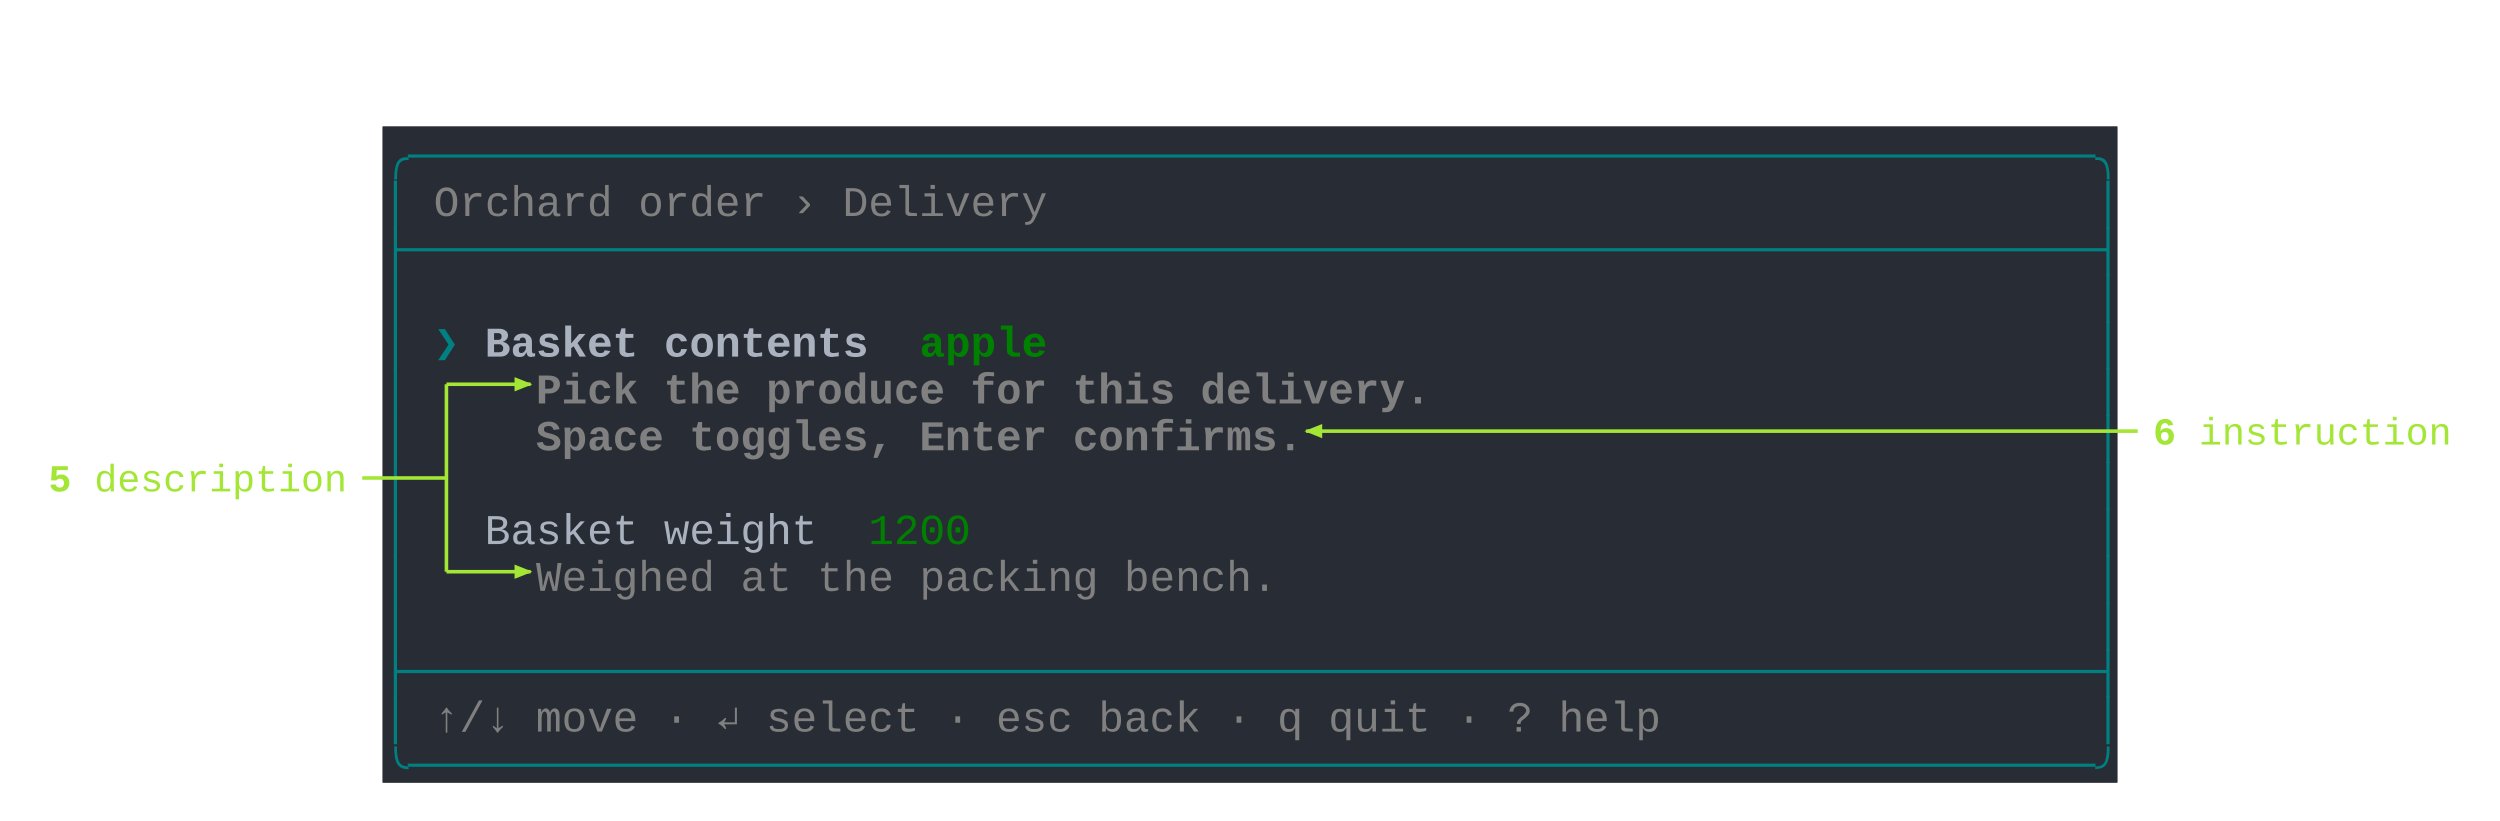
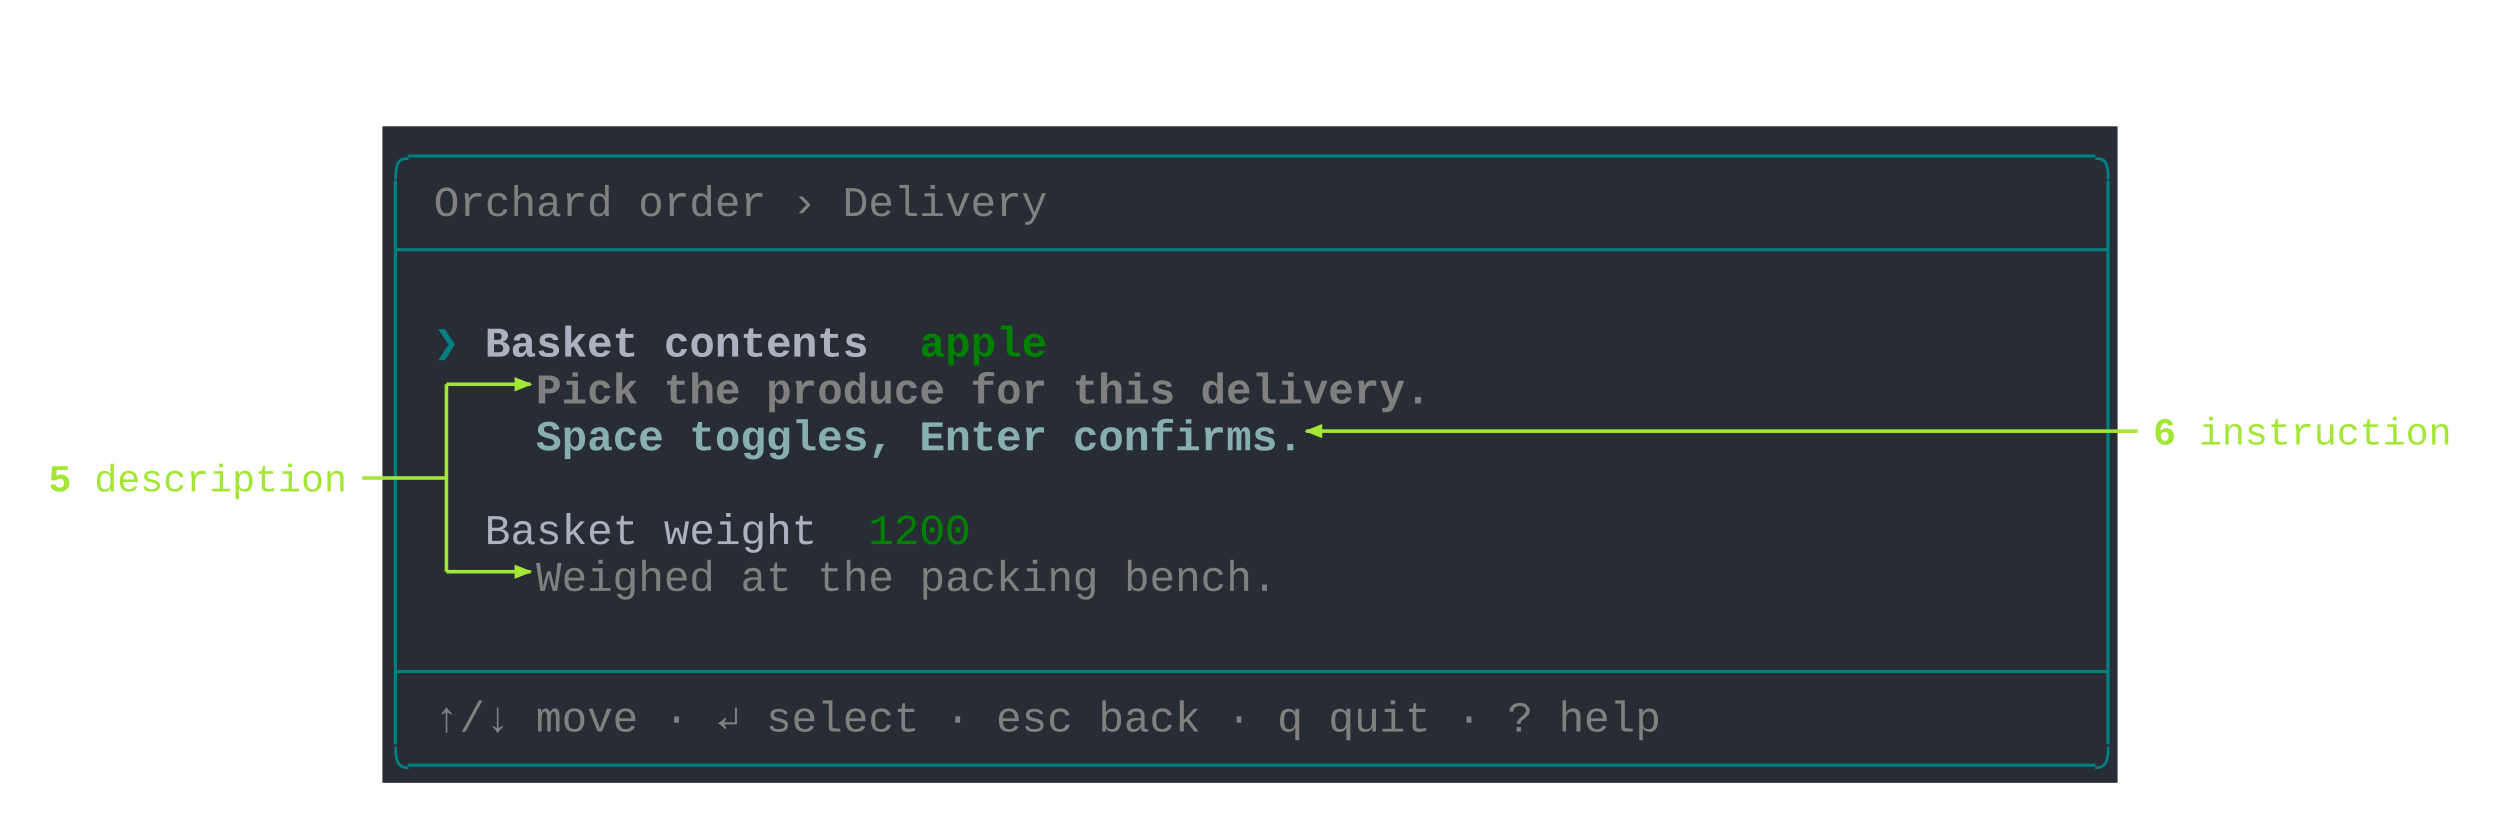
<svg xmlns="http://www.w3.org/2000/svg" xmlns:xlink="http://www.w3.org/1999/xlink" width="980.00" height="321.78">
  <defs>
    <marker id="anatomy-arrow" viewBox="0 0 10 10" refX="9" refY="5" markerWidth="5" markerHeight="5" orient="auto-start-reverse">
      <path d="M 0 1 L 10 5 L 0 9 z" fill="rgb(163,230,53)" />
    </marker>
  </defs>
  <g transform="translate(150.00,49.60)">
    <svg width="680" height="257.18">
      <rect width="680" height="257.18" rx="0" ry="0" class="a" />
      <svg height="257.18" viewBox="0 0 68 25.718" width="680">
-         <style>.a{fill:rgb(40,44,52)}.b{font-family:Consolas,"Courier New",Courier,"Liberation Mono",monospace}.c{fill:rgb(0,128,128);white-space:pre}.d{fill:transparent}.e{fill:rgb(82,139,255)}.f{fill:rgb(128,128,128);white-space:pre}.g{fill:rgb(0,128,128);font-weight:bold;white-space:pre}.h{fill:rgb(171,178,191);font-weight:bold;white-space:pre}.i{fill:rgb(0,128,0);font-weight:bold;white-space:pre}.j{fill:rgb(128,128,128);font-weight:bold;white-space:pre}.k{fill:rgb(171,178,191);white-space:pre}.l{fill:rgb(0,128,0);white-space:pre}</style>
+         <style>.a{fill:rgb(40,44,52)}.b{font-family:Consolas,"Courier New",Courier,"Liberation Mono",monospace}.c{fill:rgb(0,128,128);white-space:pre}.d{fill:transparent}.e{fill:rgb(82,139,255)}.f{fill:rgb(128,128,128);white-space:pre}.g{fill:rgb(0,128,128);font-weight:bold;white-space:pre}.h{fill:rgb(171,178,191);font-weight:bold;white-space:pre}.i{fill:rgb(0,128,0);font-weight:bold;white-space:pre}.j{fill:rgb(128,128,128);font-weight:bold;white-space:pre}.k{fill:rgb(135,175,175);font-weight:bold;white-space:pre}.l{fill:rgb(171,178,191);white-space:pre}.m{fill:rgb(0,128,0);white-space:pre}</style>
        <g font-family="Consolas, &quot;Courier New&quot;, Courier, &quot;Liberation Mono&quot;, monospace" font-size="1.67" class="b">
          <defs>
            <symbol id="1">
              <text x="0" y="1.67" class="c" textLength="68.136" lengthAdjust="spacingAndGlyphs">├──────────────────────────────────────────────────────────────────┤</text>
            </symbol>
            <symbol id="2">
              <text x="0" y="1.67" class="c" textLength="1.002" lengthAdjust="spacingAndGlyphs">│</text>
              <text x="67.134" y="1.67" class="c" textLength="1.002" lengthAdjust="spacingAndGlyphs">│</text>
            </symbol>
            <symbol id="a">
              <rect height="14" width="68" x="0" y="0" class="d" />
            </symbol>
            <symbol id="b">
              <rect height="1.837" width="1.102" class="e" />
            </symbol>
          </defs>
          <rect height="25.718" width="68" class="a" />
          <svg x="0" y="0" width="68">
            <svg x="0">
              <use xlink:href="#a" />
              <use xlink:href="#b" x="67.996" y="23.706" />
              <text x="0" y="1.67" class="c" textLength="68.136" lengthAdjust="spacingAndGlyphs">╭──────────────────────────────────────────────────────────────────╮</text>
              <text x="0" y="3.507" class="c" textLength="1.002" lengthAdjust="spacingAndGlyphs">│</text>
              <text x="2.004" y="3.507" class="f" textLength="7.014" lengthAdjust="spacingAndGlyphs">Orchard</text>
              <text x="10.02" y="3.507" class="f" textLength="5.01" lengthAdjust="spacingAndGlyphs">order</text>
              <text x="16.032" y="3.507" class="f" textLength="1.002" lengthAdjust="spacingAndGlyphs">›</text>
              <text x="18.036" y="3.507" class="f" textLength="8.016" lengthAdjust="spacingAndGlyphs">Delivery</text>
              <text x="67.134" y="3.507" class="c" textLength="1.002" lengthAdjust="spacingAndGlyphs">│</text>
              <use xlink:href="#1" y="3.674" />
              <use xlink:href="#2" y="5.511" />
              <text x="0" y="9.018" class="c" textLength="1.002" lengthAdjust="spacingAndGlyphs">│</text>
              <text x="2.004" y="9.018" class="g" textLength="1.002" lengthAdjust="spacingAndGlyphs">❯</text>
              <text x="4.008" y="9.018" class="h" textLength="6.012" lengthAdjust="spacingAndGlyphs">Basket</text>
              <text x="11.022" y="9.018" class="h" textLength="8.016" lengthAdjust="spacingAndGlyphs">contents</text>
              <text x="21.042" y="9.018" class="i" textLength="5.01" lengthAdjust="spacingAndGlyphs">apple</text>
              <text x="67.134" y="9.018" class="c" textLength="1.002" lengthAdjust="spacingAndGlyphs">│</text>
              <text x="0" y="10.855" class="c" textLength="1.002" lengthAdjust="spacingAndGlyphs">│</text>
              <text x="6.012" y="10.855" class="j" textLength="4.008" lengthAdjust="spacingAndGlyphs">Pick</text>
              <text x="11.022" y="10.855" class="j" textLength="3.006" lengthAdjust="spacingAndGlyphs">the</text>
              <text x="15.03" y="10.855" class="j" textLength="7.014" lengthAdjust="spacingAndGlyphs">produce</text>
              <text x="23.046" y="10.855" class="j" textLength="3.006" lengthAdjust="spacingAndGlyphs">for</text>
              <text x="27.054" y="10.855" class="j" textLength="4.008" lengthAdjust="spacingAndGlyphs">this</text>
              <text x="32.064" y="10.855" class="j" textLength="9.018" lengthAdjust="spacingAndGlyphs">delivery.</text>
              <text x="67.134" y="10.855" class="c" textLength="1.002" lengthAdjust="spacingAndGlyphs">│</text>
              <text x="0" y="12.692" class="c" textLength="1.002" lengthAdjust="spacingAndGlyphs">│</text>
-               <text x="6.012" y="12.692" class="j" textLength="5.01" lengthAdjust="spacingAndGlyphs">Space</text>
-               <text x="12.024" y="12.692" class="j" textLength="8.016" lengthAdjust="spacingAndGlyphs">toggles,</text>
-               <text x="21.042" y="12.692" class="j" textLength="5.01" lengthAdjust="spacingAndGlyphs">Enter</text>
-               <text x="27.054" y="12.692" class="j" textLength="9.018" lengthAdjust="spacingAndGlyphs">confirms.</text>
+               <text x="6.012" y="12.692" class="k" textLength="5.01" lengthAdjust="spacingAndGlyphs">Space</text>
+               <text x="12.024" y="12.692" class="k" textLength="8.016" lengthAdjust="spacingAndGlyphs">toggles,</text>
+               <text x="21.042" y="12.692" class="k" textLength="5.01" lengthAdjust="spacingAndGlyphs">Enter</text>
+               <text x="27.054" y="12.692" class="k" textLength="9.018" lengthAdjust="spacingAndGlyphs">confirms.</text>
              <text x="67.134" y="12.692" class="c" textLength="1.002" lengthAdjust="spacingAndGlyphs">│</text>
              <use xlink:href="#2" y="12.859" />
              <text x="0" y="16.366" class="c" textLength="1.002" lengthAdjust="spacingAndGlyphs">│</text>
-               <text x="4.008" y="16.366" class="k" textLength="6.012" lengthAdjust="spacingAndGlyphs">Basket</text>
-               <text x="11.022" y="16.366" class="k" textLength="6.012" lengthAdjust="spacingAndGlyphs">weight</text>
-               <text x="19.038" y="16.366" class="l" textLength="4.008" lengthAdjust="spacingAndGlyphs">1200</text>
+               <text x="4.008" y="16.366" class="l" textLength="6.012" lengthAdjust="spacingAndGlyphs">Basket</text>
+               <text x="11.022" y="16.366" class="l" textLength="6.012" lengthAdjust="spacingAndGlyphs">weight</text>
+               <text x="19.038" y="16.366" class="m" textLength="4.008" lengthAdjust="spacingAndGlyphs">1200</text>
              <text x="67.134" y="16.366" class="c" textLength="1.002" lengthAdjust="spacingAndGlyphs">│</text>
              <text x="0" y="18.203" class="c" textLength="1.002" lengthAdjust="spacingAndGlyphs">│</text>
              <text x="6.012" y="18.203" class="f" textLength="7.014" lengthAdjust="spacingAndGlyphs">Weighed</text>
              <text x="14.028" y="18.203" class="f" textLength="2.004" lengthAdjust="spacingAndGlyphs">at</text>
              <text x="17.034" y="18.203" class="f" textLength="3.006" lengthAdjust="spacingAndGlyphs">the</text>
              <text x="21.042" y="18.203" class="f" textLength="7.014" lengthAdjust="spacingAndGlyphs">packing</text>
              <text x="29.058" y="18.203" class="f" textLength="6.012" lengthAdjust="spacingAndGlyphs">bench.</text>
              <text x="67.134" y="18.203" class="c" textLength="1.002" lengthAdjust="spacingAndGlyphs">│</text>
              <use xlink:href="#2" y="18.37" />
              <use xlink:href="#1" y="20.207" />
              <text x="0" y="23.714" class="c" textLength="1.002" lengthAdjust="spacingAndGlyphs">│</text>
              <text x="2.004" y="23.714" class="f" textLength="3.006" lengthAdjust="spacingAndGlyphs">↑/↓</text>
              <text x="6.012" y="23.714" class="f" textLength="4.008" lengthAdjust="spacingAndGlyphs">move</text>
              <text x="11.022" y="23.714" class="f" textLength="1.002" lengthAdjust="spacingAndGlyphs">·</text>
              <text x="13.026" y="23.714" class="f" textLength="1.002" lengthAdjust="spacingAndGlyphs">↵</text>
              <text x="15.03" y="23.714" class="f" textLength="6.012" lengthAdjust="spacingAndGlyphs">select</text>
              <text x="22.044" y="23.714" class="f" textLength="1.002" lengthAdjust="spacingAndGlyphs">·</text>
              <text x="24.048" y="23.714" class="f" textLength="3.006" lengthAdjust="spacingAndGlyphs">esc</text>
              <text x="28.056" y="23.714" class="f" textLength="4.008" lengthAdjust="spacingAndGlyphs">back</text>
              <text x="33.066" y="23.714" class="f" textLength="1.002" lengthAdjust="spacingAndGlyphs">·</text>
              <text x="35.07" y="23.714" class="f" textLength="1.002" lengthAdjust="spacingAndGlyphs">q</text>
              <text x="37.074" y="23.714" class="f" textLength="4.008" lengthAdjust="spacingAndGlyphs">quit</text>
              <text x="42.084" y="23.714" class="f" textLength="1.002" lengthAdjust="spacingAndGlyphs">·</text>
              <text x="44.088" y="23.714" class="f" textLength="1.002" lengthAdjust="spacingAndGlyphs">?</text>
              <text x="46.092" y="23.714" class="f" textLength="4.008" lengthAdjust="spacingAndGlyphs">help</text>
              <text x="67.134" y="23.714" class="c" textLength="1.002" lengthAdjust="spacingAndGlyphs">│</text>
              <text x="0" y="25.551" class="c" textLength="68.136" lengthAdjust="spacingAndGlyphs">╰──────────────────────────────────────────────────────────────────╯</text>
            </svg>
          </svg>
        </g>
      </svg>
    </svg>
  </g>
  <g>
    <path d="M 175.00 150.63 L 175.00 224.11" fill="none" stroke="rgb(163,230,53)" stroke-width="1.4" />
    <path d="M 142.00 187.37 L 175.00 187.37" fill="none" stroke="rgb(163,230,53)" stroke-width="1.4" />
    <path d="M 175.00 150.63 L 208.00 150.63" fill="none" stroke="rgb(163,230,53)" stroke-width="1.4" marker-end="url(#anatomy-arrow)" />
    <path d="M 175.00 224.11 L 208.00 224.11" fill="none" stroke="rgb(163,230,53)" stroke-width="1.4" marker-end="url(#anatomy-arrow)" />
    <text x="136.00" y="192.62" text-anchor="end" fill="rgb(163,230,53)" font-family="Consolas, &quot;Courier New&quot;, Courier, monospace" font-size="15.0">
      <tspan font-weight="bold">5</tspan>  description</text>
    <path d="M 838.00 169.00 L 836.00 169.00 L 512.00 169.00" fill="none" stroke="rgb(163,230,53)" stroke-width="1.4" stroke-linejoin="round" marker-end="url(#anatomy-arrow)" />
    <text x="844.00" y="174.25" text-anchor="start" fill="rgb(163,230,53)" font-family="Consolas, &quot;Courier New&quot;, Courier, monospace" font-size="15.0">
      <tspan font-weight="bold">6</tspan>  instruction</text>
  </g>
</svg>
